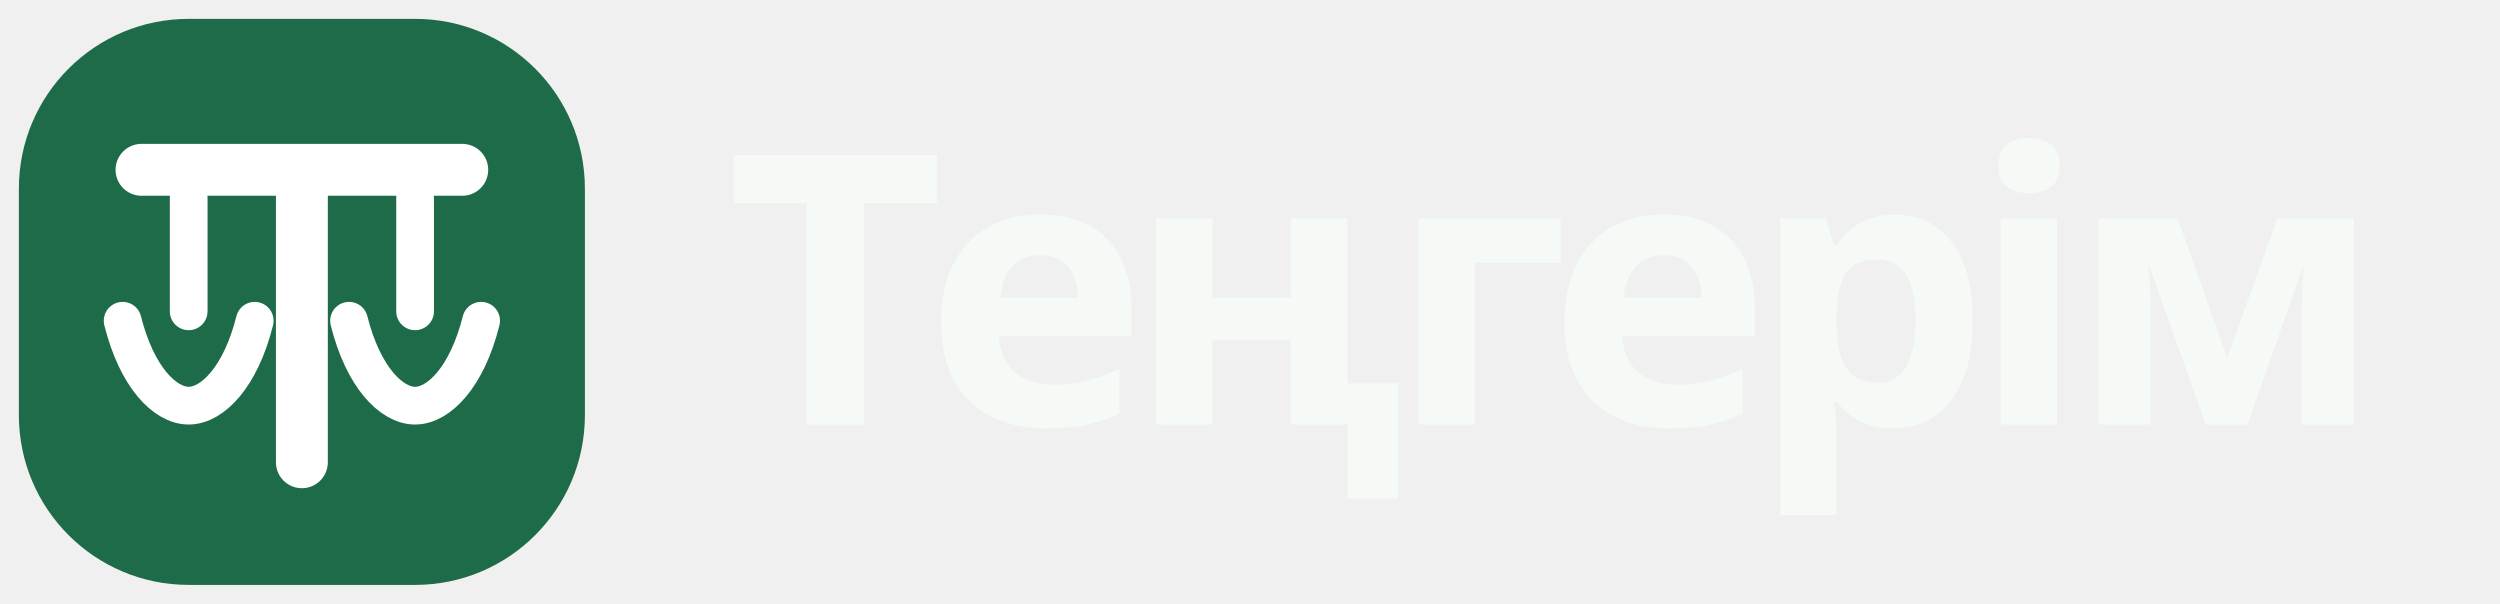
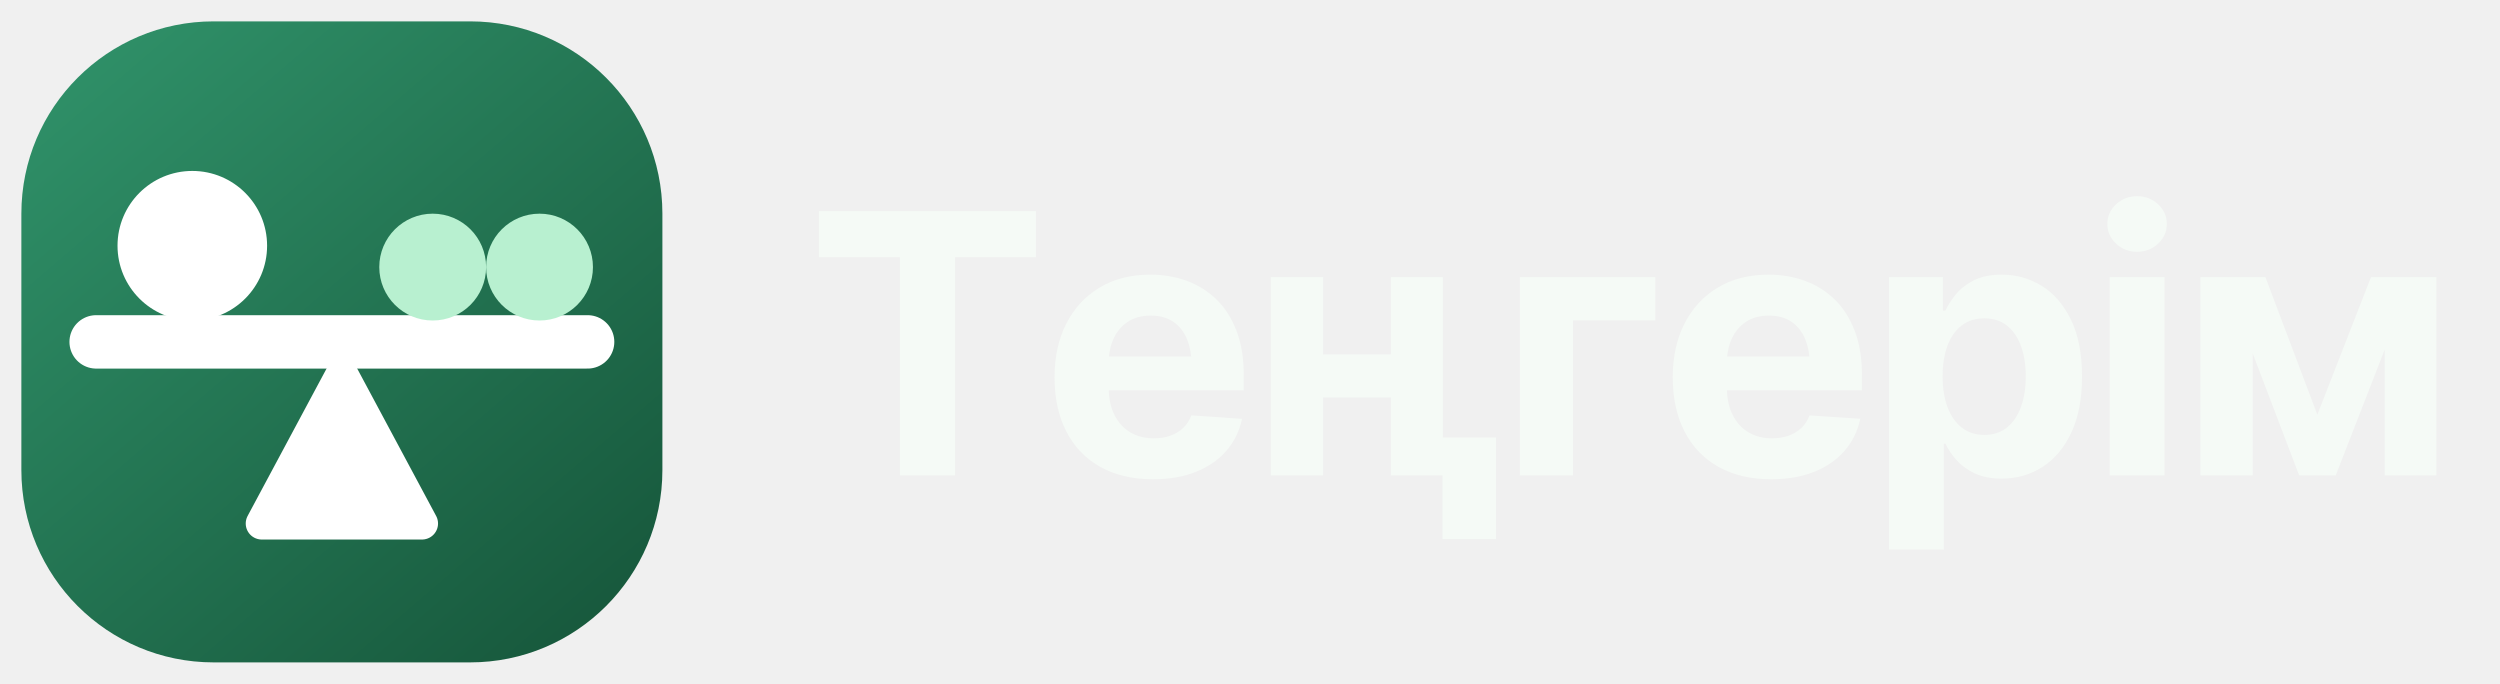
- <svg xmlns="http://www.w3.org/2000/svg" viewBox="0 0 265 64" role="img" aria-labelledby="title">
-   <rect x="2" y="2" width="60" height="60" rx="18" fill="#1E6B4A" />
-   <path d="M15 18h34M32 18v31" fill="none" stroke="#FFFFFF" stroke-width="5.5" stroke-linecap="round" />
-   <path d="M20 21v12m24-12v12M13 34c1.5 6 4.5 9 7 9s5.5-3 7-9M37 34c1.5 6 4.5 9 7 9s5.5-3 7-9" fill="none" stroke="#FFFFFF" stroke-width="4" stroke-linecap="round" stroke-linejoin="round" />
-   <g fill="#F5FAF6" transform="translate(77 45) scale(0.04 -0.04)">
-     <path transform="translate(0 0)" d="M365.089 0H212.26V586.811H19.15V714H557.81V586.811H365.089Z" />
-     <path transform="translate(527 0)" d="M323.08 -10.61Q238.54 -10.61 175.16 20.695Q111.78 52 76.84 115.025Q41.9 178.05 41.9 270.71Q41.9 362.37 74.755 425.98Q107.61 489.59 166.905 522.98Q226.2 556.37 305.74 556.37Q382.669 556.37 436.134 526.37Q489.599 496.37 517.929 440.65Q546.259 384.93 546.259 307.66V234.36H195.509Q197.899 173.03 236.104 139.144Q274.309 105.259 342.329 105.259Q386.009 105.259 427.644 115.979Q469.279 126.699 514.329 147.139V28.66Q472.109 9.44 426.619 -0.585Q381.13 -10.61 323.08 -10.61ZM198.729 335.64H404.46Q404.46 368.83 393.51 393.985Q382.56 419.14 360.77 434.065Q338.98 448.991 305.349 448.991Q260.429 448.991 232.164 420.385Q203.899 391.78 198.729 335.64Z" />
-     <path transform="translate(1061 0)" d="M585 -196V0H435V225H227V0H78V546H227V336H435V546H584V109H719V-196Z" />
-     <path transform="translate(1754 0)" d="M80 0V546H457V429H229V0Z" />
-     <path transform="translate(2179 0)" d="M323.08 -10.61Q238.54 -10.61 175.16 20.695Q111.78 52 76.84 115.025Q41.9 178.05 41.9 270.71Q41.9 362.37 74.755 425.98Q107.61 489.59 166.905 522.98Q226.2 556.37 305.74 556.37Q382.669 556.37 436.134 526.37Q489.599 496.37 517.929 440.65Q546.259 384.93 546.259 307.66V234.36H195.509Q197.899 173.03 236.104 139.144Q274.309 105.259 342.329 105.259Q386.009 105.259 427.644 115.979Q469.279 126.699 514.329 147.139V28.66Q472.109 9.44 426.619 -0.585Q381.13 -10.61 323.08 -10.61ZM198.729 335.64H404.46Q404.46 368.83 393.51 393.985Q382.56 419.14 360.77 434.065Q338.98 448.991 305.349 448.991Q260.429 448.991 232.164 420.385Q203.899 391.78 198.729 335.64Z" />
-     <path transform="translate(2713 0)" d="M80 -240V546H201L222 475H229Q244 497 265.0 515.5Q286 534 315.5 545.0Q345 556 384 556Q476 556 533.0 484.5Q590 413 590 274Q590 181 563.0 117.5Q536 54 489.0 22.0Q442 -10 380 -10Q341 -10 312.5 0.0Q284 10 264.0 26.0Q244 42 229 60H221Q225 41 227.0 20.5Q229 0 229 -20V-240ZM338 111Q372 111 394.0 130.0Q416 149 427.0 186.0Q438 223 438 276Q438 356 413.5 396.5Q389 437 336 437Q297 437 274.0 421.0Q251 405 240.5 372.5Q230 340 229 291V275Q229 222 239.0 185.5Q249 149 273.0 130.0Q297 111 338 111Z" />
-     <path transform="translate(3298 0)" d="M79 0V546H228V0ZM154 613Q120 613 96.5 629.0Q73 645 73 686Q73 728 96.5 743.5Q120 759 154 759Q187 759 211.0 743.5Q235 728 235 686Q235 645 211.0 629.0Q187 613 154 613Z" />
-     <path transform="translate(3556 0)" d="M80 0V546H290L444 112H398L554 546H757V0H618V268Q618 308 619.5 346.0Q621 384 624 416H621L475 0H364L216 417H212Q216 384 217.5 346.5Q219 309 219 264V0Z" />
+ <svg xmlns="http://www.w3.org/2000/svg" viewBox="0 0 234 64" role="img" aria-label="Теңгерім">
+   <defs>
+     <linearGradient id="bereke-tile" x1="8" y1="4" x2="56" y2="60" gradientUnits="userSpaceOnUse">
+       <stop stop-color="#2F9068" />
+       <stop offset="1" stop-color="#17583C" />
+     </linearGradient>
+   </defs>
+   <rect x="2" y="2" width="60" height="60" rx="18" fill="url(#bereke-tile)" />
+   <g transform="translate(0 -5)">
+     <path d="M32 40 24.500 54h15z" fill="#fff" stroke="#fff" stroke-width="3" stroke-linejoin="round" />
+     <path d="M9 37h46" stroke="#fff" stroke-width="5" stroke-linecap="round" />
+     <circle cx="18" cy="28" r="7" fill="#fff" />
+     <circle cx="40.500" cy="30" r="5" fill="#B8F0D0" />
+     <circle cx="50.500" cy="30" r="5" fill="#B8F0D0" />
  </g>
+   <path transform="translate(76 44.500)" d="M0.651 -20.427V-24.736H20.964V-20.427H13.394V0.0H8.234V-20.427Z M31.91 0.359Q29.057 0.359 26.987 -0.802Q24.917 -1.962 23.811 -4.107Q22.706 -6.252 22.706 -9.191Q22.706 -12.056 23.81 -14.216Q24.914 -16.376 26.926 -17.584Q28.938 -18.793 31.664 -18.793Q33.507 -18.793 35.099 -18.207Q36.691 -17.621 37.886 -16.447Q39.081 -15.273 39.749 -13.507Q40.416 -11.741 40.416 -9.37V-7.962H24.751V-11.136H37.926L35.529 -10.306Q35.529 -11.727 35.097 -12.768Q34.665 -13.809 33.815 -14.385Q32.965 -14.961 31.704 -14.961Q30.442 -14.961 29.565 -14.382Q28.689 -13.803 28.231 -12.801Q27.772 -11.8 27.772 -10.505V-8.261Q27.772 -6.76 28.299 -5.688Q28.825 -4.615 29.778 -4.044Q30.731 -3.473 31.989 -3.473Q32.843 -3.473 33.541 -3.717Q34.24 -3.961 34.745 -4.443Q35.25 -4.924 35.509 -5.618L40.257 -5.299Q39.895 -3.586 38.794 -2.313Q37.693 -1.039 35.949 -0.34Q34.204 0.359 31.91 0.359Z M55.827 -11.329V-7.298H46.158V-11.329ZM47.838 -18.561V0.0H42.944V-18.561ZM59.054 -18.561V0.0H54.187V-18.561ZM64.028 -3.553V5.957H59.021V-3.553Z M78.938 -18.561V-14.51H71.235V0.0H66.261V-18.561Z M89.773 0.359Q86.921 0.359 84.851 -0.802Q82.781 -1.962 81.675 -4.107Q80.569 -6.252 80.569 -9.191Q80.569 -12.056 81.673 -14.216Q82.777 -16.376 84.789 -17.584Q86.802 -18.793 89.528 -18.793Q91.37 -18.793 92.962 -18.207Q94.554 -17.621 95.75 -16.447Q96.945 -15.273 97.612 -13.507Q98.28 -11.741 98.28 -9.37V-7.962H82.615V-11.136H95.79L93.392 -10.306Q93.392 -11.727 92.961 -12.768Q92.529 -13.809 91.679 -14.385Q90.829 -14.961 89.567 -14.961Q88.306 -14.961 87.429 -14.382Q86.553 -13.803 86.094 -12.801Q85.636 -11.8 85.636 -10.505V-8.261Q85.636 -6.76 86.162 -5.688Q86.689 -4.615 87.642 -4.044Q88.595 -3.473 89.853 -3.473Q90.706 -3.473 91.405 -3.717Q92.104 -3.961 92.609 -4.443Q93.114 -4.924 93.373 -5.618L98.12 -5.299Q97.759 -3.586 96.658 -2.313Q95.557 -1.039 93.812 -0.34Q92.068 0.359 89.773 0.359Z M100.808 6.939V-18.561H105.861V-15.426H106.094Q106.439 -16.187 107.083 -16.967Q107.727 -17.747 108.775 -18.27Q109.823 -18.793 111.373 -18.793Q113.415 -18.793 115.117 -17.737Q116.818 -16.681 117.848 -14.561Q118.877 -12.441 118.877 -9.25Q118.877 -6.153 117.881 -4.021Q116.885 -1.889 115.178 -0.795Q113.472 0.299 111.347 0.299Q109.859 0.299 108.815 -0.203Q107.771 -0.704 107.11 -1.456Q106.449 -2.208 106.094 -2.975H105.941V6.939ZM109.726 -3.792Q110.995 -3.792 111.856 -4.487Q112.718 -5.183 113.165 -6.42Q113.611 -7.657 113.611 -9.264Q113.611 -10.874 113.168 -12.098Q112.725 -13.321 111.866 -14.012Q111.008 -14.702 109.726 -14.702Q108.481 -14.702 107.611 -14.035Q106.741 -13.368 106.285 -12.147Q105.828 -10.927 105.828 -9.264Q105.828 -7.62 106.288 -6.392Q106.748 -5.163 107.621 -4.477Q108.494 -3.792 109.726 -3.792Z M121.468 0.0V-18.561H126.601V0.0ZM124.032 -20.931Q122.883 -20.931 122.066 -21.694Q121.249 -22.457 121.249 -23.534Q121.249 -24.62 122.066 -25.379Q122.883 -26.137 124.032 -26.137Q125.18 -26.137 125.997 -25.379Q126.814 -24.62 126.814 -23.539Q126.814 -22.459 125.997 -21.695Q125.18 -20.931 124.032 -20.931Z M140.903 -5.684 145.924 -18.561H149.848L142.623 0.0H139.203L132.131 -18.561H136.042ZM134.854 -18.561V0.0H129.96V-18.561ZM147.212 0.0V-18.561H152.046V0.0Z" fill="#F5FAF6" />
</svg>
